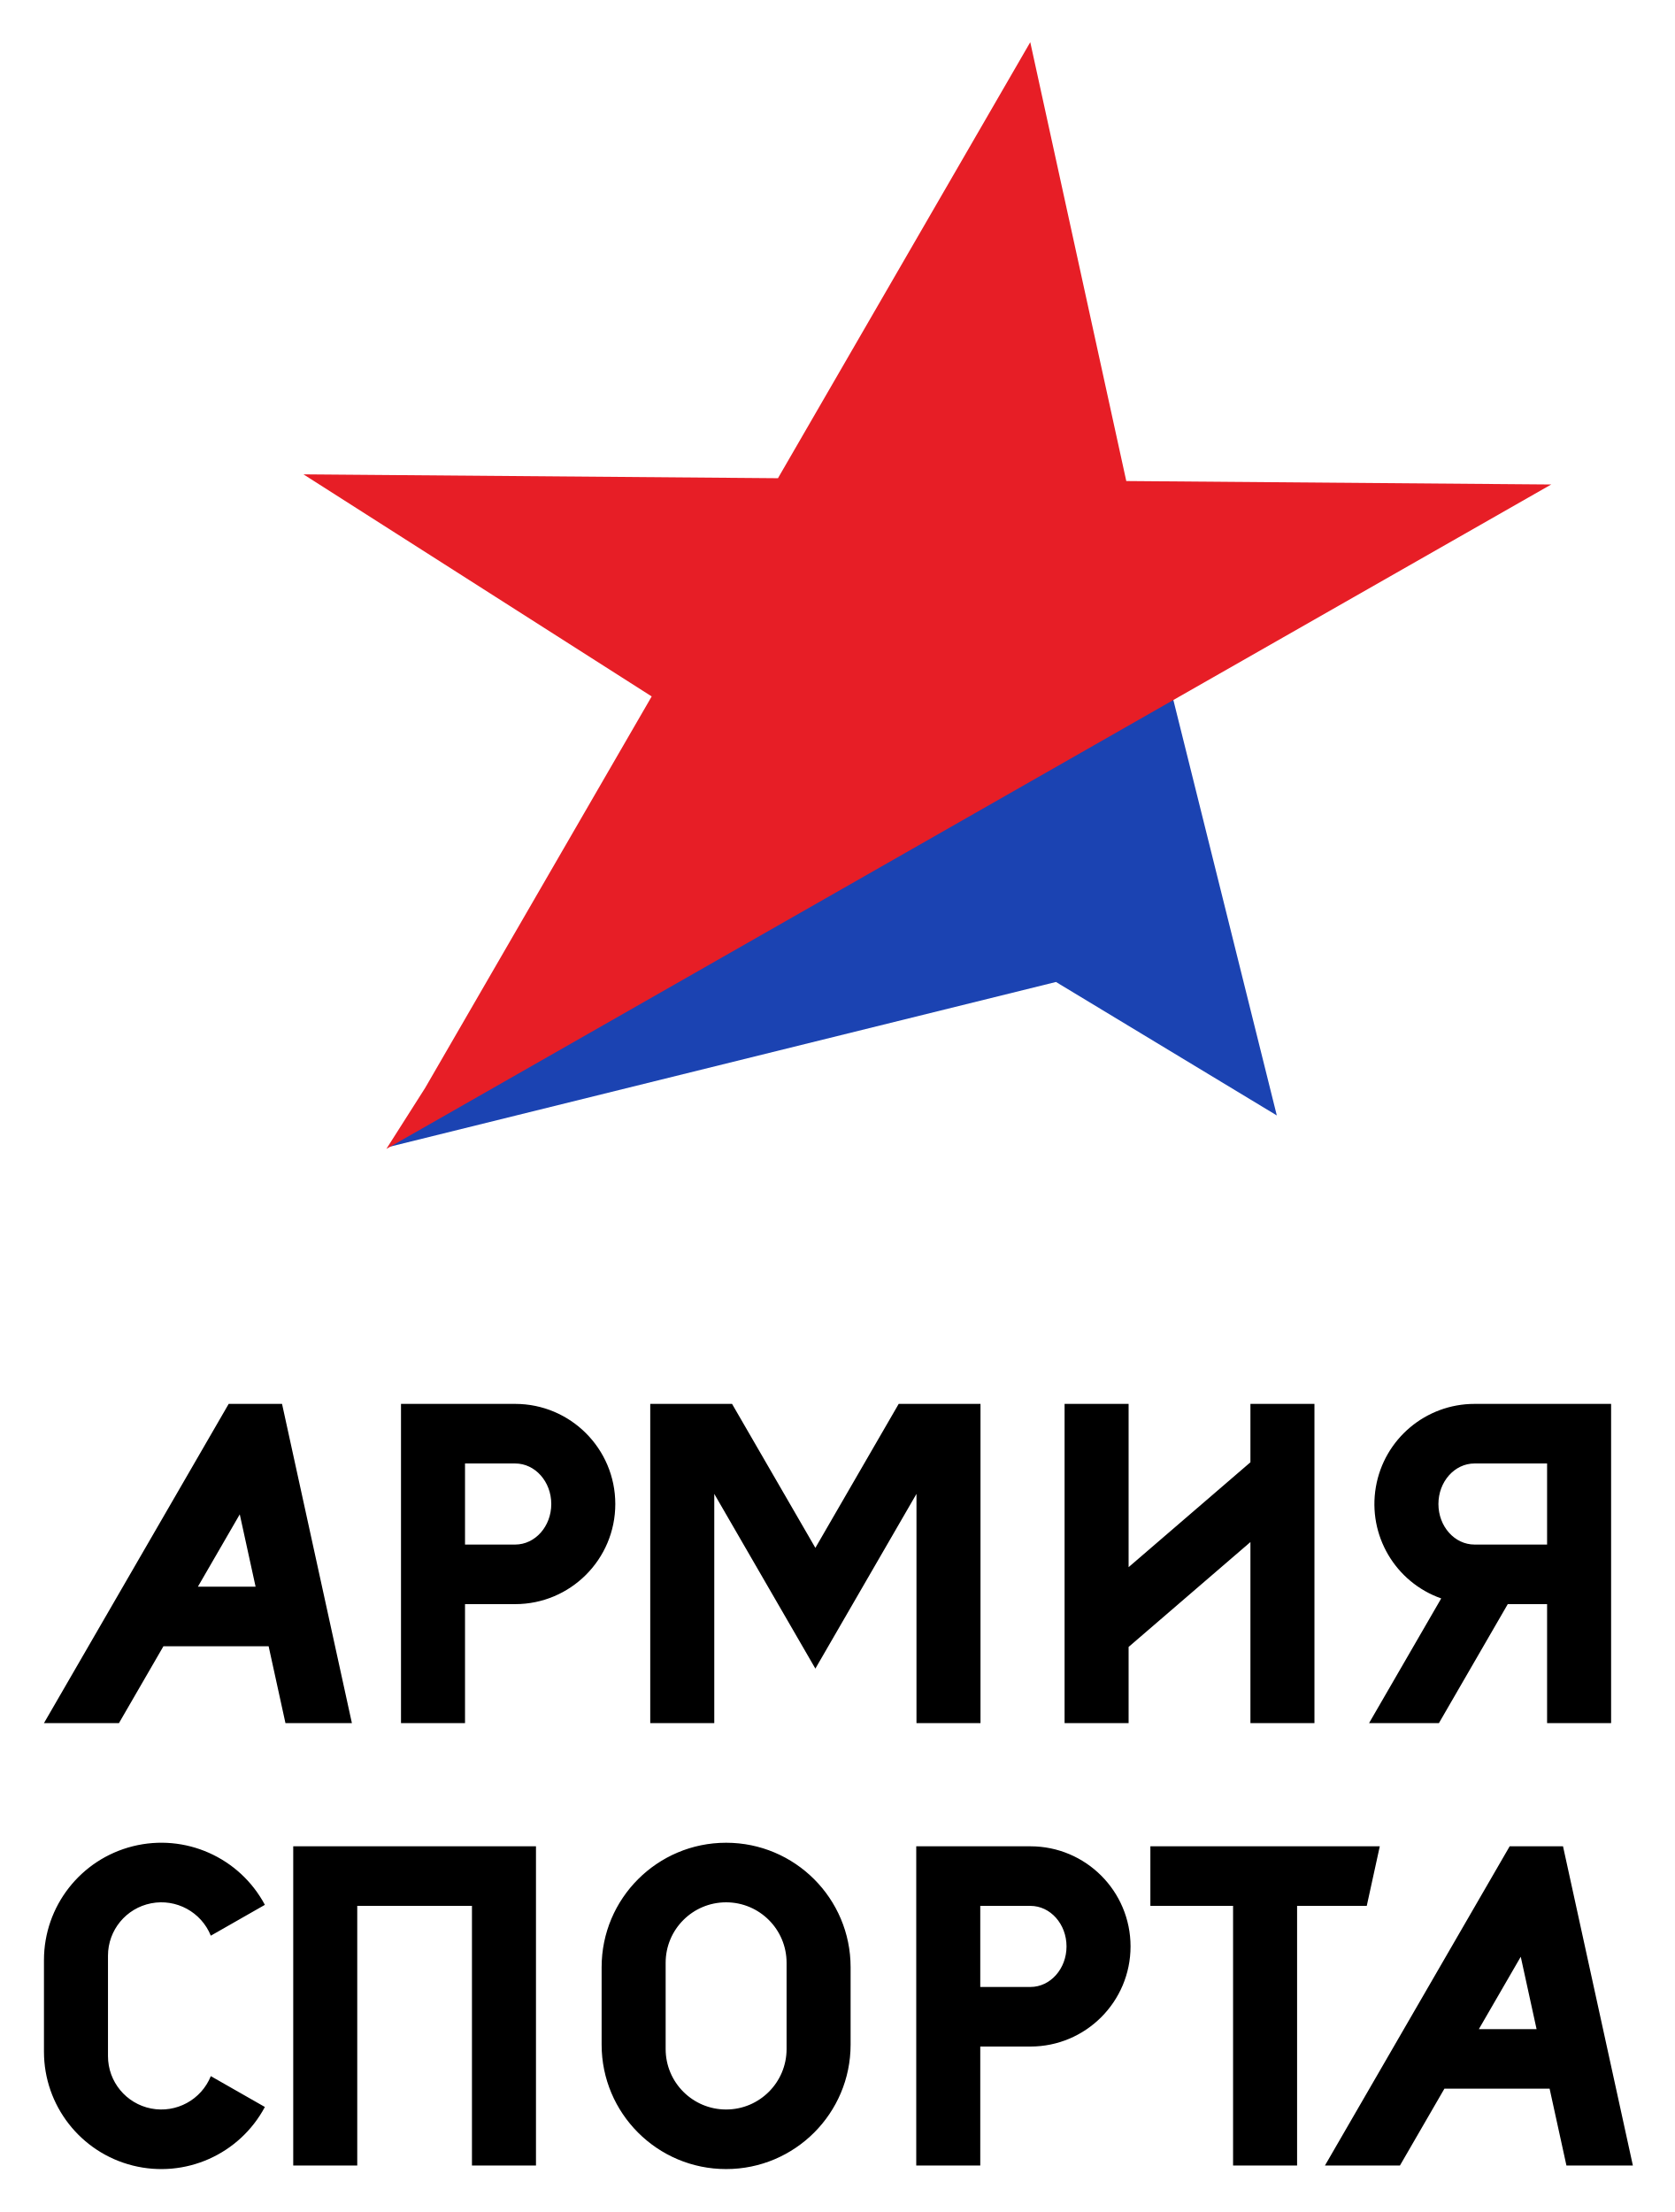
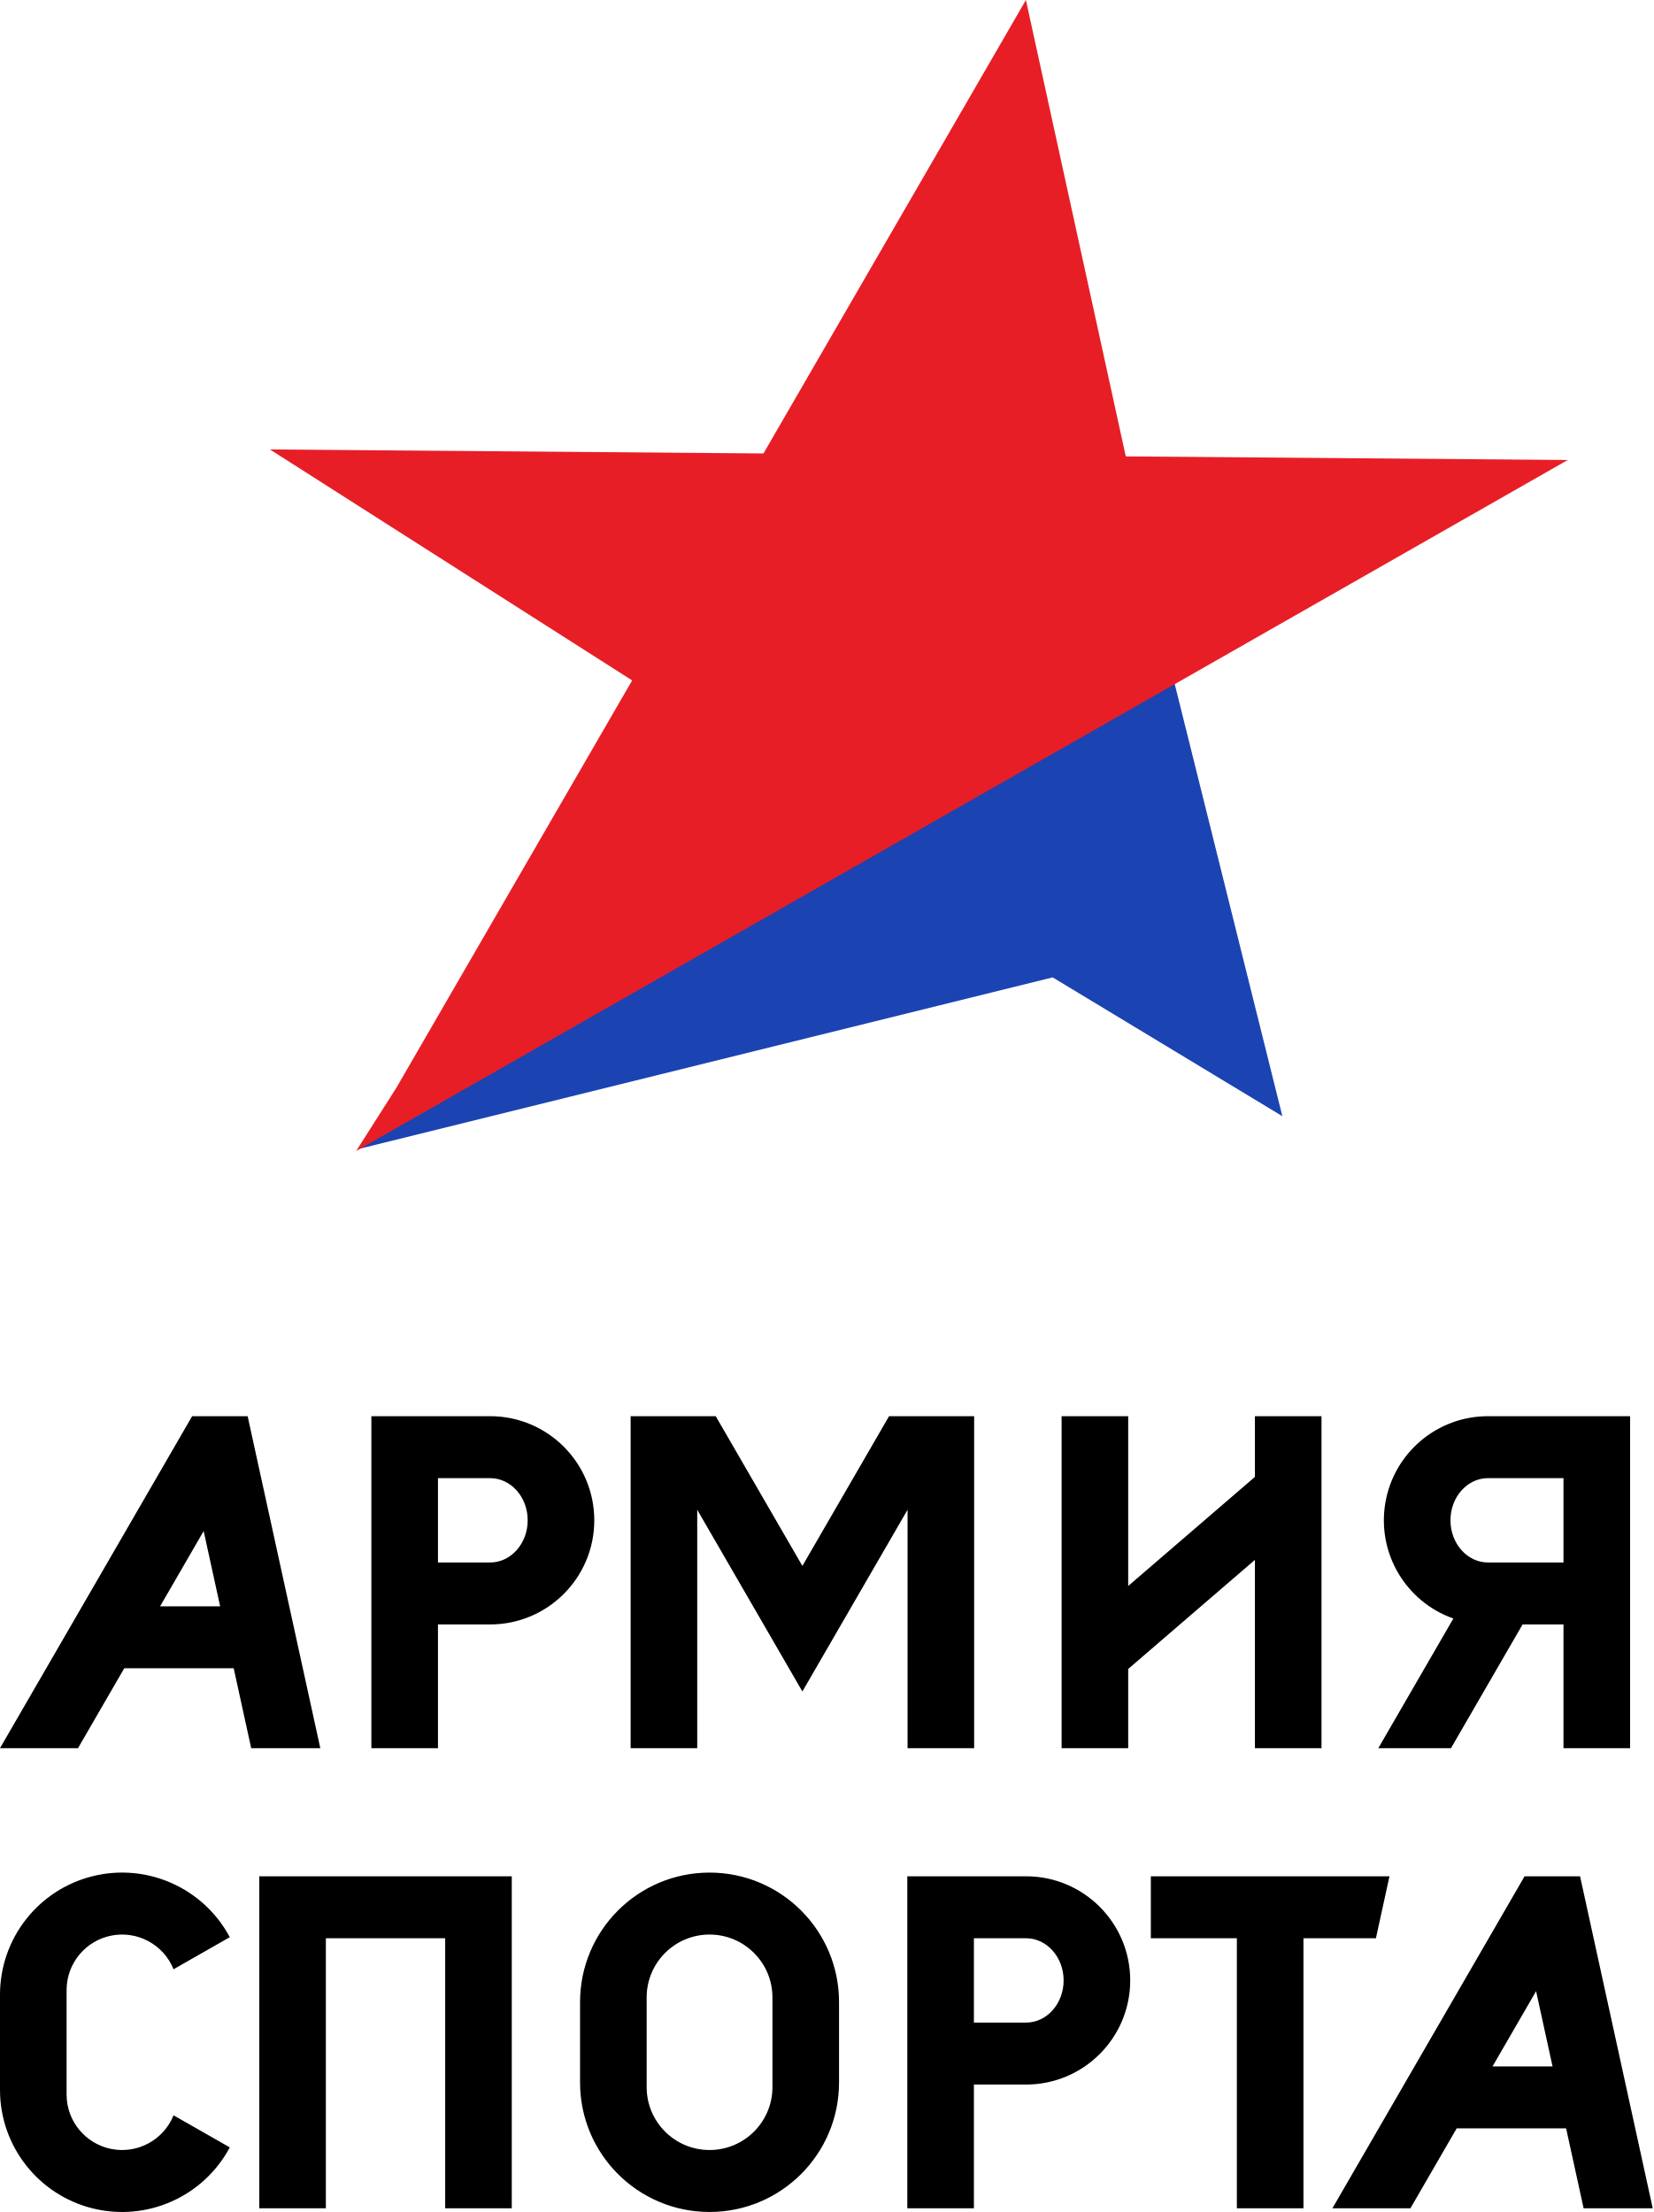
- <svg xmlns="http://www.w3.org/2000/svg" width="941.8" height="1243.8" viewBox="-24.72 -23.72 941.84 1243.84">
+ <svg xmlns="http://www.w3.org/2000/svg" width="894" height="1196" viewBox="0 0 894 1196">
  <defs>
    <clipPath id="d0">
      <path d="M0 0H893.44V430.283H0Z" />
    </clipPath>
    <clipPath id="d1">
      <path d="M0 0H701.613V622.316H0Z" />
    </clipPath>
+     <clipPath id="d2">
+       <path d="M0 0H893.44V1195.995H0Z" />
+     </clipPath>
  </defs>
  <g>
-     <g transform="matrix(1 0 0 1 0 765.7119)">
-       <g clip-path="url(#d0)">
-         <g transform="matrix(1 0 0 1 0 0)">
-           <path d="M173.15 179.50L135.79 179.50L126.33 136.30L67.17 136.30L42.17 179.50L0.00 179.50L103.87 0.00L133.87 0.00L173.15 179.50ZM264.96 0.00C296.05 0.00 321.26 25.21 321.26 56.30C321.26 87.39 296.05 112.60 264.96 112.60L236.76 112.60L236.76 179.50L200.76 179.50L200.76 0.00L264.96 0.00ZM433.76 80.96L480.61 0.00L526.61 0.00L526.61 179.50L490.61 179.50L490.61 50.60L433.76 148.85L376.91 50.60L376.91 179.50L340.91 179.50L340.91 0.00L386.91 0.00L433.76 80.96ZM609.89 91.81L678.39 32.83L678.39 0.00L714.39 0.00L714.39 179.50L678.39 179.50L678.39 77.69L609.89 136.67L609.89 179.50L573.89 179.50L573.89 0.00L609.89 0.00L609.89 91.81ZM881.20 179.50L845.20 179.50L845.20 112.60L823.09 112.60L784.38 179.50L745.10 179.50L785.67 109.39C759.80 100.27 744.28 73.83 748.91 46.80C753.54 19.76 776.97 0.00 804.40 0.00L881.20 0.00L881.20 179.50ZM86.55 102.80L119.00 102.80L110.10 62.11L86.55 102.80ZM236.76 79.10L264.96 79.10C276.17 79.10 285.26 68.89 285.26 56.30C285.26 43.71 276.17 33.50 264.96 33.50L236.76 33.50L236.76 79.10ZM804.40 33.50C793.19 33.50 784.10 43.71 784.10 56.30C784.10 68.89 793.19 79.10 804.40 79.10L845.20 79.10L845.20 33.50L804.40 33.50Z" fill="rgba(0,0,0,1)" fill-rule="nonzero" />
-         </g>
-         <g transform="matrix(1 0 0 1 0 246.7642)">
-           <path d="M49.98 1.98C79.35 -5.37 109.96 8.22 124.22 34.93L93.82 52.27C88.44 38.96 74.37 31.32 60.28 34.06C46.18 36.80 36.00 49.15 36.00 63.51L36.00 120.01C36.00 134.37 46.18 146.72 60.28 149.46C74.37 152.20 88.44 144.56 93.82 131.25L124.22 148.59C109.96 175.30 79.35 188.89 49.98 181.54C20.61 174.19 0.00 147.79 0.00 117.51L0.00 66.01C0.00 35.73 20.61 9.33 49.98 1.98ZM383.57 0.01C422.23 0.01 453.57 31.35 453.57 70.01L453.57 113.51C453.57 152.17 422.23 183.51 383.57 183.51C344.91 183.51 313.57 152.17 313.57 113.51L313.57 70.01C313.57 31.35 344.91 0.01 383.57 0.01ZM276.66 181.51L240.66 181.51L240.66 35.51L176.16 35.51L176.16 181.51L140.16 181.51L140.16 2.01L276.66 2.01L276.66 181.51ZM554.68 2.01C585.77 2.01 610.98 27.22 610.98 58.31C610.98 89.40 585.77 114.61 554.68 114.61L526.48 114.61L526.48 181.51L490.48 181.51L490.48 2.01L554.68 2.01ZM743.80 35.51L704.63 35.51L704.63 181.51L668.63 181.51L668.63 35.51L622.13 35.51L622.13 2.01L751.13 2.01L743.80 35.51ZM893.44 181.51L856.08 181.51L846.62 138.31L787.46 138.31L762.46 181.51L720.29 181.51L824.16 2.01L854.16 2.01L893.44 181.51ZM383.57 33.51C364.79 33.51 349.57 48.73 349.57 67.51L349.57 116.01C349.57 134.79 364.79 150.01 383.57 150.01C402.35 150.01 417.57 134.79 417.57 116.01L417.57 67.51C417.57 48.73 402.35 33.51 383.57 33.51ZM806.84 104.81L839.29 104.81L830.39 64.12L806.84 104.81ZM526.48 81.11L554.68 81.11C565.89 81.11 574.98 70.90 574.98 58.31C574.98 45.72 565.89 35.51 554.68 35.51L526.48 35.51L526.48 81.11Z" fill="rgba(0,0,0,1)" fill-rule="nonzero" />
+     <g clip-path="url(#d2)">
+       <g transform="matrix(1 0 0 1 0 765.7119)">
+         <g clip-path="url(#d0)">
+           <g transform="matrix(1 0 0 1 0 0)">
+             <path d="M173.15 179.50L135.79 179.50L126.33 136.30L67.17 136.30L42.17 179.50L0.00 179.50L103.87 0.00L133.87 0.00L173.15 179.50ZM264.96 0.00C296.05 0.00 321.26 25.21 321.26 56.30C321.26 87.39 296.05 112.60 264.96 112.60L236.76 112.60L236.76 179.50L200.76 179.50L200.76 0.00L264.96 0.00ZM433.76 80.96L480.61 0.00L526.61 0.00L526.61 179.50L490.61 179.50L490.61 50.60L433.76 148.85L376.91 50.60L376.91 179.50L340.91 179.50L340.91 0.00L386.91 0.00L433.76 80.96ZM609.89 91.81L678.39 32.83L678.39 0.00L714.39 0.00L714.39 179.50L678.39 179.50L678.39 77.69L609.89 136.67L609.89 179.50L573.89 179.50L573.89 0.00L609.89 0.00L609.89 91.81ZM881.20 179.50L845.20 179.50L845.20 112.60L823.09 112.60L784.38 179.50L745.10 179.50L785.67 109.39C759.80 100.27 744.28 73.83 748.91 46.80C753.54 19.76 776.97 0.00 804.40 0.00L881.20 0.00L881.20 179.50ZM86.55 102.80L119.00 102.80L110.10 62.11L86.55 102.80ZM236.76 79.10L264.96 79.10C276.17 79.10 285.26 68.89 285.26 56.30C285.26 43.71 276.17 33.50 264.96 33.50L236.76 33.50L236.76 79.10ZM804.40 33.50C793.19 33.50 784.10 43.71 784.10 56.30C784.10 68.89 793.19 79.10 804.40 79.10L845.20 79.10L845.20 33.50L804.40 33.50Z" fill="rgba(0,0,0,1)" fill-rule="nonzero" />
+           </g>
+           <g transform="matrix(1 0 0 1 0 246.7642)">
+             <path d="M49.98 1.98C79.35 -5.37 109.96 8.22 124.22 34.93L93.82 52.27C88.44 38.96 74.37 31.32 60.28 34.06C46.18 36.80 36.00 49.15 36.00 63.51L36.00 120.01C36.00 134.37 46.18 146.72 60.28 149.46C74.37 152.20 88.44 144.56 93.82 131.25L124.22 148.59C109.96 175.30 79.35 188.89 49.98 181.54C20.61 174.19 0.00 147.79 0.00 117.51L0.00 66.01C0.00 35.73 20.61 9.33 49.98 1.98ZM383.57 0.01C422.23 0.01 453.57 31.35 453.57 70.01L453.57 113.51C453.57 152.17 422.23 183.51 383.57 183.51C344.91 183.51 313.57 152.17 313.57 113.51L313.57 70.01C313.57 31.35 344.91 0.01 383.57 0.01ZM276.66 181.51L240.66 181.51L240.66 35.51L176.16 35.51L176.16 181.51L140.16 181.51L140.16 2.01L276.66 2.01L276.66 181.51ZM554.68 2.01C585.77 2.01 610.98 27.22 610.98 58.31C610.98 89.40 585.77 114.61 554.68 114.61L526.48 114.61L526.48 181.51L490.48 181.51L490.48 2.01L554.68 2.01ZM743.80 35.51L704.63 35.51L704.63 181.51L668.63 181.51L668.63 35.51L622.13 35.51L622.13 2.01L751.13 2.01L743.80 35.51ZM893.44 181.51L856.08 181.51L846.62 138.31L787.46 138.31L762.46 181.51L720.29 181.51L824.16 2.01L854.16 2.01L893.44 181.51ZM383.57 33.51C364.79 33.51 349.57 48.73 349.57 67.51L349.57 116.01C349.57 134.79 364.79 150.01 383.57 150.01C402.35 150.01 417.57 134.79 417.57 116.01L417.57 67.51C417.57 48.73 402.35 33.51 383.57 33.51ZM806.84 104.81L839.29 104.81L830.39 64.12L806.84 104.81ZM526.48 81.11L554.68 81.11C565.89 81.11 574.98 70.90 574.98 58.31C574.98 45.72 565.89 35.51 554.68 35.51L526.48 35.51L526.48 81.11Z" fill="rgba(0,0,0,1)" fill-rule="nonzero" />
+           </g>
        </g>
      </g>
-     </g>
-     <g transform="matrix(1 0 0 1 145.9136 0)">
-       <g clip-path="url(#d1)">
-         <g transform="matrix(1 0 0 1 47.89111 263.7397)">
-           <path d="M414.82 0.00L499.42 339.77L375.25 264.72L0.00 357.51L414.82 0.00Z" fill="rgba(27,67,178,1)" fill-rule="nonzero" />
-         </g>
-         <g transform="matrix(1 0 0 1 0 0)">
-           <path d="M462.67 246.77L701.61 248.71L46.62 622.32L68.41 588.06L195.81 367.89L0.00 243.01L266.81 245.18L408.68 0.00L462.67 246.77Z" fill="rgba(231,30,38,1)" fill-rule="nonzero" />
+       <g transform="matrix(1 0 0 1 145.9136 0)">
+         <g clip-path="url(#d1)">
+           <g transform="matrix(1 0 0 1 47.89111 263.7397)">
+             <path d="M414.82 0.00L499.42 339.77L375.25 264.72L0.00 357.51L414.82 0.00Z" fill="rgba(27,67,178,1)" fill-rule="nonzero" />
+           </g>
+           <g transform="matrix(1 0 0 1 0 0)">
+             <path d="M462.67 246.77L701.61 248.71L46.62 622.32L68.41 588.06L195.81 367.89L0.00 243.01L266.81 245.18L408.68 0.00L462.67 246.77Z" fill="rgba(231,30,38,1)" fill-rule="nonzero" />
+           </g>
        </g>
      </g>
    </g>
  </g>
</svg>
